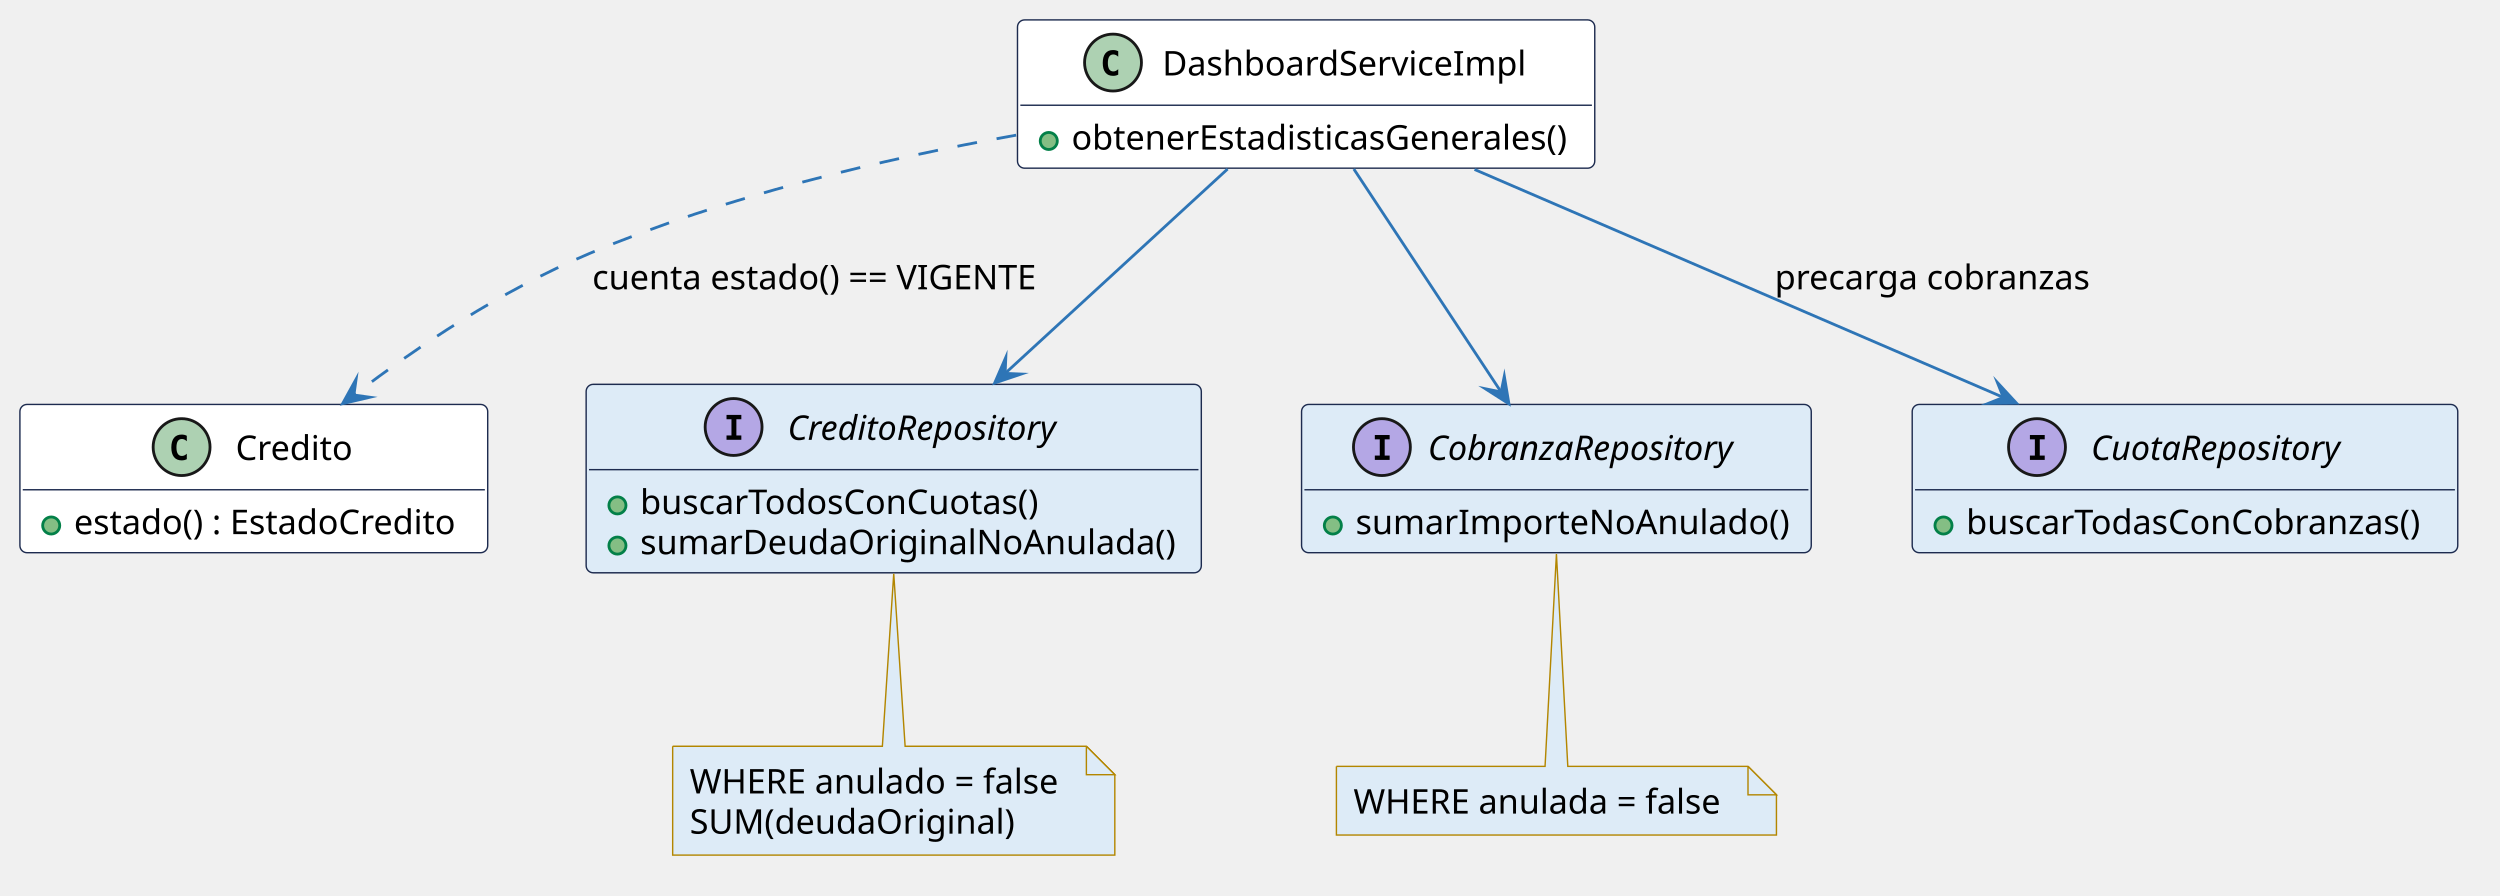
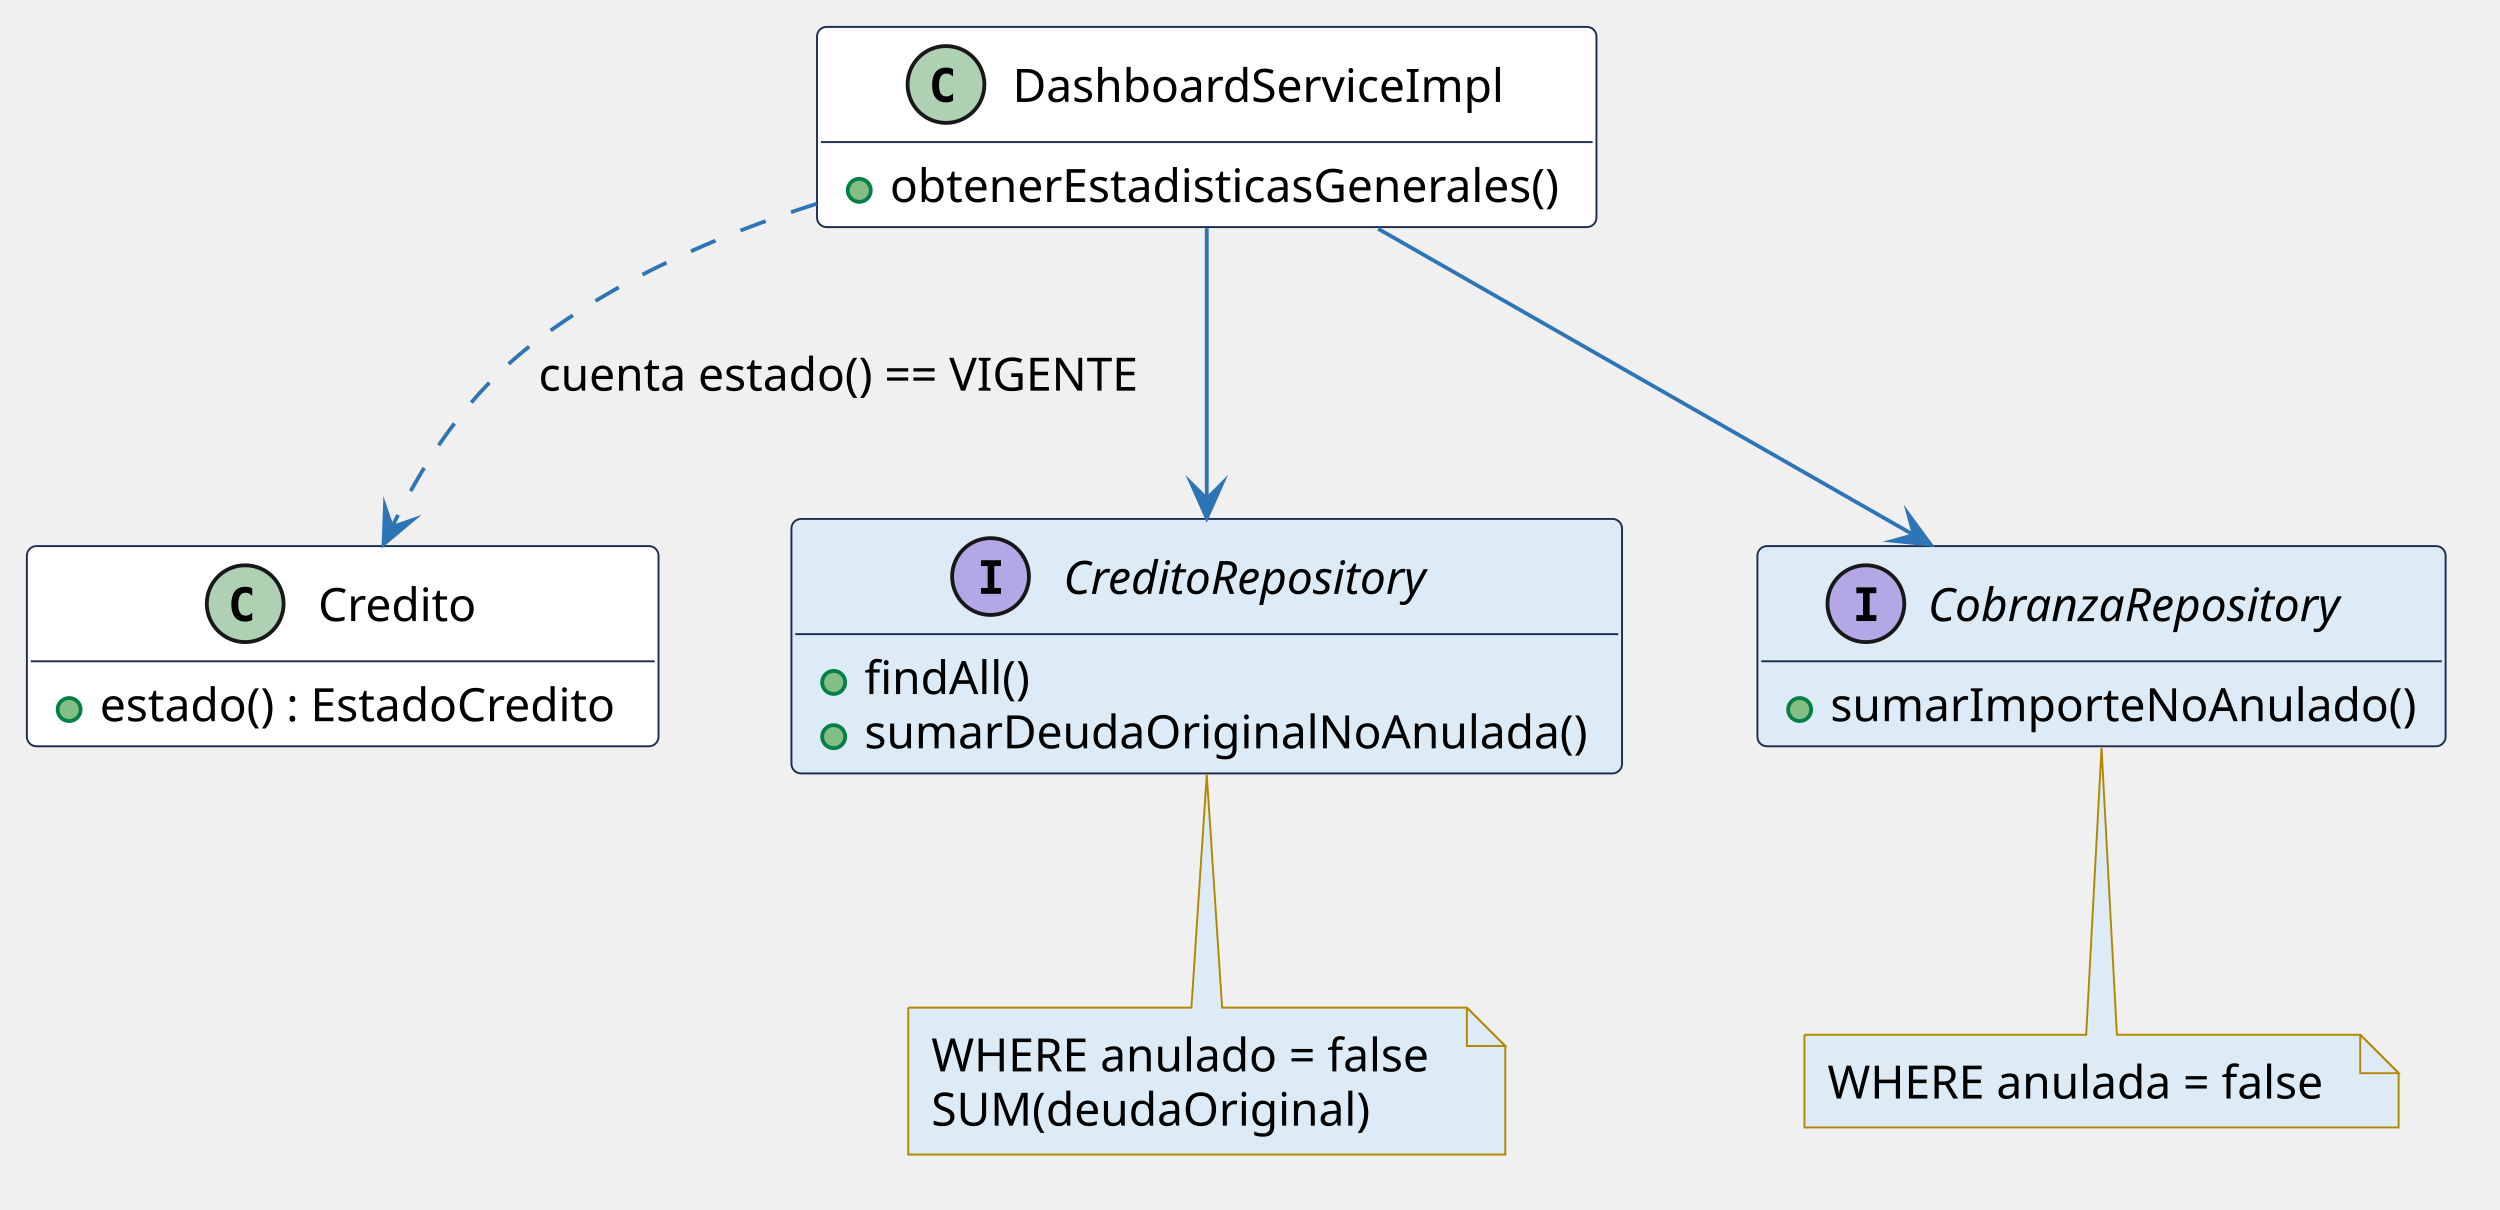
- <svg xmlns="http://www.w3.org/2000/svg" version="1.1" data-diagram-type="CLASS" style="width:879px;height:315px;background:#FFFFFF;" width="879px" height="315px" viewBox="0 0 879 315" zoomAndPan="magnify" preserveAspectRatio="none" contentStyleType="text/css">
+ <svg xmlns="http://www.w3.org/2000/svg" version="1.1" data-diagram-type="CLASS" style="width:651px;height:315px;background:#FFFFFF;" width="651px" height="315px" viewBox="0 0 651 315" zoomAndPan="magnify" preserveAspectRatio="none" contentStyleType="text/css">
  <defs />
  <g font-family="sans-serif" lengthAdjust="spacing">
    <g class="entity" data-qualified-name="DashboardServiceImpl" id="ent0001" data-source-line="15">
-       <rect x="357.75" y="7" width="202.967" height="52.133" fill="#FFF" style="stroke:#1D2B4F;stroke-width:0.5;" rx="2.5" ry="2.5" />
-       <ellipse cx="391.335" cy="22" rx="10" ry="10" fill="#ADD1B2" style="stroke:#181818;stroke-width:1;" />
-       <path d="M393.169,26.248 Q392.758,26.459 392.307,26.564 Q391.856,26.67 391.358,26.67 Q389.589,26.67 388.657,25.504 Q387.725,24.338 387.725,22.135 Q387.725,19.926 388.657,18.76 Q389.589,17.594 391.358,17.594 Q391.856,17.594 392.313,17.699 Q392.77,17.805 393.169,18.016 L393.169,19.938 Q392.723,19.527 392.304,19.337 Q391.885,19.146 391.44,19.146 Q390.491,19.146 390.008,19.899 Q389.524,20.652 389.524,22.135 Q389.524,23.611 390.008,24.364 Q390.491,25.117 391.44,25.117 Q391.885,25.117 392.304,24.927 Q392.723,24.736 393.169,24.326 Z " fill="#000" />
-       <text x="408.687" y="26.535" fill="#000" font-size="12" textLength="129.445" font-family="Calibri">DashboardServiceImpl</text>
-       <line x1="358.75" y1="37" x2="559.717" y2="37" style="stroke:#1D2B4F;stroke-width:0.5;" />
+       <rect x="212.75" y="7" width="202.967" height="52.133" fill="#FFF" style="stroke:#1D2B4F;stroke-width:0.5;" rx="2.5" ry="2.5" />
+       <ellipse cx="246.335" cy="22" rx="10" ry="10" fill="#ADD1B2" style="stroke:#181818;stroke-width:1;" />
+       <path d="M248.169,26.248 Q247.758,26.459 247.307,26.564 Q246.856,26.67 246.358,26.67 Q244.589,26.67 243.657,25.504 Q242.725,24.338 242.725,22.135 Q242.725,19.926 243.657,18.76 Q244.589,17.594 246.358,17.594 Q246.856,17.594 247.313,17.699 Q247.77,17.805 248.169,18.016 L248.169,19.938 Q247.723,19.527 247.304,19.337 Q246.885,19.146 246.44,19.146 Q245.491,19.146 245.008,19.899 Q244.524,20.652 244.524,22.135 Q244.524,23.611 245.008,24.364 Q245.491,25.117 246.44,25.117 Q246.885,25.117 247.304,24.927 Q247.723,24.736 248.169,24.326 Z " fill="#000" />
+       <text x="263.687" y="26.535" fill="#000" font-size="12" textLength="129.445" font-family="Calibri">DashboardServiceImpl</text>
+       <line x1="213.75" y1="37" x2="414.717" y2="37" style="stroke:#1D2B4F;stroke-width:0.5;" />
      <g data-visibility-modifier="PUBLIC_METHOD">
-         <ellipse cx="368.75" cy="49.566" rx="3" ry="3" fill="#84BE84" style="stroke:#038048;stroke-width:1;" />
+         <ellipse cx="223.75" cy="49.566" rx="3" ry="3" fill="#84BE84" style="stroke:#038048;stroke-width:1;" />
      </g>
-       <text x="376.75" y="52.602" fill="#000" font-size="12" textLength="177.967" font-family="Calibri">obtenerEstadisticasGenerales()</text>
+       <text x="231.75" y="52.602" fill="#000" font-size="12" textLength="177.967" font-family="Calibri">obtenerEstadisticasGenerales()</text>
    </g>
    <g class="entity" data-qualified-name="Credito" id="ent0002" data-source-line="18">
      <rect x="7" y="142.2" width="164.477" height="52.133" fill="#FFF" style="stroke:#1D2B4F;stroke-width:0.5;" rx="2.5" ry="2.5" />
      <ellipse cx="63.849" cy="157.2" rx="10" ry="10" fill="#ADD1B2" style="stroke:#181818;stroke-width:1;" />
      <path d="M65.683,161.448 Q65.272,161.659 64.821,161.764 Q64.37,161.87 63.872,161.87 Q62.103,161.87 61.171,160.704 Q60.239,159.538 60.239,157.335 Q60.239,155.126 61.171,153.96 Q62.103,152.794 63.872,152.794 Q64.37,152.794 64.827,152.899 Q65.284,153.005 65.683,153.216 L65.683,155.138 Q65.237,154.727 64.818,154.537 Q64.399,154.346 63.954,154.346 Q63.005,154.346 62.521,155.099 Q62.038,155.852 62.038,157.335 Q62.038,158.811 62.521,159.564 Q63.005,160.317 63.954,160.317 Q64.399,160.317 64.818,160.127 Q65.237,159.936 65.683,159.526 Z " fill="#000" />
      <text x="82.849" y="161.735" fill="#000" font-size="12" textLength="42.779" font-family="Calibri">Credito</text>
      <line x1="8" y1="172.2" x2="170.477" y2="172.2" style="stroke:#1D2B4F;stroke-width:0.5;" />
      <g data-visibility-modifier="PUBLIC_METHOD">
        <ellipse cx="18" cy="184.766" rx="3" ry="3" fill="#84BE84" style="stroke:#038048;stroke-width:1;" />
      </g>
      <text x="26" y="187.802" fill="#000" font-size="12" textLength="139.477" font-family="Calibri">estado() : EstadoCredito</text>
    </g>
    <g class="entity" data-qualified-name="CreditoRepository" id="ent0004" data-source-line="22">
      <rect x="206.09" y="135.13" width="216.291" height="66.266" fill="#DDEBF7" style="stroke:#1D2B4F;stroke-width:0.5;" rx="2.5" ry="2.5" />
      <ellipse cx="257.935" cy="150.13" rx="10" ry="10" fill="#B4A7E5" style="stroke:#181818;stroke-width:1;" />
      <path d="M255.443,147.405 L255.443,145.882 L260.652,145.882 L260.652,147.405 L258.911,147.405 L258.911,153.107 L260.652,153.107 L260.652,154.63 L255.443,154.63 L255.443,153.107 L257.183,153.107 L257.183,147.405 Z " fill="#000" />
      <text x="276.935" y="154.665" fill="#000" font-size="12" textLength="104.602" font-style="italic" font-family="Calibri">CreditoRepository</text>
      <line x1="207.09" y1="165.13" x2="421.381" y2="165.13" style="stroke:#1D2B4F;stroke-width:0.5;" />
      <g data-visibility-modifier="PUBLIC_METHOD">
        <ellipse cx="217.09" cy="177.696" rx="3" ry="3" fill="#84BE84" style="stroke:#038048;stroke-width:1;" />
      </g>
-       <text x="225.09" y="180.732" fill="#000" font-size="12" textLength="146.08" font-family="Calibri">buscarTodosConCuotas()</text>
+       <text x="225.09" y="180.732" fill="#000" font-size="12" textLength="45.902" font-family="Calibri">findAll()</text>
      <g data-visibility-modifier="PUBLIC_METHOD">
        <ellipse cx="217.09" cy="191.829" rx="3" ry="3" fill="#84BE84" style="stroke:#038048;stroke-width:1;" />
      </g>
      <text x="225.09" y="194.864" fill="#000" font-size="12" textLength="191.291" font-family="Calibri">sumarDeudaOriginalNoAnulada()</text>
    </g>
    <g class="entity" data-qualified-name="CobranzaRepository" id="ent0005" data-source-line="26">
      <rect x="457.63" y="142.2" width="179.207" height="52.133" fill="#DDEBF7" style="stroke:#1D2B4F;stroke-width:0.5;" rx="2.5" ry="2.5" />
      <ellipse cx="485.881" cy="157.2" rx="10" ry="10" fill="#B4A7E5" style="stroke:#181818;stroke-width:1;" />
      <path d="M483.388,154.475 L483.388,152.952 L488.597,152.952 L488.597,154.475 L486.857,154.475 L486.857,160.177 L488.597,160.177 L488.597,161.7 L483.388,161.7 L483.388,160.177 L485.129,160.177 L485.129,154.475 Z " fill="#000" />
      <text x="502.047" y="161.735" fill="#000" font-size="12" textLength="117.539" font-style="italic" font-family="Calibri">CobranzaRepository</text>
      <line x1="458.63" y1="172.2" x2="635.837" y2="172.2" style="stroke:#1D2B4F;stroke-width:0.5;" />
      <g data-visibility-modifier="PUBLIC_METHOD">
        <ellipse cx="468.63" cy="184.766" rx="3" ry="3" fill="#84BE84" style="stroke:#038048;stroke-width:1;" />
      </g>
      <text x="476.63" y="187.802" fill="#000" font-size="12" textLength="154.207" font-family="Calibri">sumarImporteNoAnulado()</text>
    </g>
-     <g class="entity" data-qualified-name="CuotaRepository" id="ent0006" data-source-line="29">
-       <rect x="672.33" y="142.2" width="191.816" height="52.133" fill="#DDEBF7" style="stroke:#1D2B4F;stroke-width:0.5;" rx="2.5" ry="2.5" />
-       <ellipse cx="716.209" cy="157.2" rx="10" ry="10" fill="#B4A7E5" style="stroke:#181818;stroke-width:1;" />
-       <path d="M713.717,154.475 L713.717,152.952 L718.926,152.952 L718.926,154.475 L717.185,154.475 L717.185,160.177 L718.926,160.177 L718.926,161.7 L713.717,161.7 L713.717,160.177 L715.457,160.177 L715.457,154.475 Z " fill="#000" />
-       <text x="735.209" y="161.735" fill="#000" font-size="12" textLength="96.059" font-style="italic" font-family="Calibri">CuotaRepository</text>
-       <line x1="673.33" y1="172.2" x2="863.146" y2="172.2" style="stroke:#1D2B4F;stroke-width:0.5;" />
-       <g data-visibility-modifier="PUBLIC_METHOD">
-         <ellipse cx="683.33" cy="184.766" rx="3" ry="3" fill="#84BE84" style="stroke:#038048;stroke-width:1;" />
-       </g>
-       <text x="691.33" y="187.802" fill="#000" font-size="12" textLength="166.816" font-family="Calibri">buscarTodasConCobranzas()</text>
-     </g>
-     <g class="entity" data-qualified-name="GMN10" id="ent0011" data-source-line="36">
+     <g class="entity" data-qualified-name="GMN8" id="ent0009" data-source-line="32">
      <path d="M236.51,262.39 L236.51,300.656 A0,0 0 0 0 236.51,300.656 L391.971,300.656 A0,0 0 0 0 391.971,300.656 L391.971,272.39 L381.971,262.39 L318.24,262.39 L314.24,201.74 L310.24,262.39 L236.51,262.39 A0,0 0 0 0 236.51,262.39" style="stroke:#B38600;stroke-width:0.5;" fill="#DDEBF7" />
      <path d="M381.971,262.39 L381.971,272.39 L391.971,272.39 L381.971,262.39" style="stroke:#B38600;stroke-width:0.5;" fill="#DDEBF7" />
      <text x="242.51" y="278.992" fill="#000" font-size="12" textLength="134.461" font-family="Calibri">WHERE anulado = false</text>
      <text x="242.51" y="293.124" fill="#000" font-size="12" textLength="114.979" font-family="Calibri">SUM(deudaOriginal)</text>
    </g>
-     <g class="entity" data-qualified-name="GMN13" id="ent0014" data-source-line="40">
+     <g class="entity" data-qualified-name="GMN11" id="ent0012" data-source-line="36">
      <path d="M469.88,269.46 L469.88,293.593 A0,0 0 0 0 469.88,293.593 L624.597,293.593 A0,0 0 0 0 624.597,293.593 L624.597,279.46 L614.597,269.46 L551.24,269.46 L547.24,194.79 L543.24,269.46 L469.88,269.46 A0,0 0 0 0 469.88,269.46" style="stroke:#B38600;stroke-width:0.5;" fill="#DDEBF7" />
      <path d="M614.597,269.46 L614.597,279.46 L624.597,279.46 L614.597,269.46" style="stroke:#B38600;stroke-width:0.5;" fill="#DDEBF7" />
      <text x="475.88" y="286.062" fill="#000" font-size="12" textLength="133.717" font-family="Calibri">WHERE anulada = false</text>
    </g>
    <g class="link" data-entity-1="ent0001" data-entity-2="ent0002" id="lnk3" data-source-line="21" data-link-type="dependency">
-       <path d="M357.28,47.52 C310.34,55.92 254.67,69.07 207.24,89.13 C175.56,102.52 147.224,121.619 124.434,138.899" style="stroke:#2E75B6;stroke-width:1;stroke-dasharray:7,7;" fill="none" id="DashboardServiceImpl-to-Credito" codeLine="21" />
-       <polygon points="120.45,141.92,130.038,139.67,124.434,138.899,125.205,133.295,120.45,141.92" fill="#2E75B6" style="stroke:#2E75B6;stroke-width:1;stroke-linejoin:miter;stroke-miterlimit:10;" />
-       <text x="208.24" y="101.732" fill="#000" font-size="12" textLength="165.393" font-family="Calibri">cuenta estado() == VIGENTE</text>
+       <path d="M212.63,53.07 C186.94,61.21 160.61,72.77 139.24,89.13 C121.46,102.73 110.444,120.107 102.074,137.247" style="stroke:#2E75B6;stroke-width:1;stroke-dasharray:7,7;" fill="none" id="DashboardServiceImpl-to-Credito" codeLine="21" />
+       <polygon points="99.88,141.74,107.424,135.408,102.074,137.247,100.235,131.898,99.88,141.74" fill="#2E75B6" style="stroke:#2E75B6;stroke-width:1;stroke-linejoin:miter;stroke-miterlimit:10;" />
+       <text x="140.24" y="101.732" fill="#000" font-size="12" textLength="165.393" font-family="Calibri">cuenta estado() == VIGENTE</text>
    </g>
-     <g class="link" data-entity-1="ent0001" data-entity-2="ent0004" id="lnk7" data-source-line="32" data-link-type="dependency">
-       <path d="M431.62,59.43 C408.37,80.79 378.643,108.098 353.403,131.278" style="stroke:#2E75B6;stroke-width:1;" fill="none" id="DashboardServiceImpl-to-CreditoRepository" codeLine="32" />
-       <polygon points="349.72,134.66,359.054,131.518,353.403,131.278,353.643,125.626,349.72,134.66" fill="#2E75B6" style="stroke:#2E75B6;stroke-width:1;stroke-linejoin:miter;stroke-miterlimit:10;" />
+     <g class="link" data-entity-1="ent0001" data-entity-2="ent0004" id="lnk6" data-source-line="29" data-link-type="dependency">
+       <path d="M314.24,59.43 C314.24,80.87 314.24,106.7 314.24,129.91" style="stroke:#2E75B6;stroke-width:1;" fill="none" id="DashboardServiceImpl-to-CreditoRepository" codeLine="29" />
+       <polygon points="314.24,134.91,318.24,125.91,314.24,129.91,310.24,125.91,314.24,134.91" fill="#2E75B6" style="stroke:#2E75B6;stroke-width:1;stroke-linejoin:miter;stroke-miterlimit:10;" />
    </g>
-     <g class="link" data-entity-1="ent0001" data-entity-2="ent0005" id="lnk8" data-source-line="33" data-link-type="dependency">
-       <path d="M476,59.43 C491.66,83.13 512.144,114.148 527.784,137.818" style="stroke:#2E75B6;stroke-width:1;" fill="none" id="DashboardServiceImpl-to-CobranzaRepository" codeLine="33" />
-       <polygon points="530.54,141.99,528.916,132.276,527.784,137.818,522.241,136.686,530.54,141.99" fill="#2E75B6" style="stroke:#2E75B6;stroke-width:1;stroke-linejoin:miter;stroke-miterlimit:10;" />
-     </g>
-     <g class="link" data-entity-1="ent0001" data-entity-2="ent0006" id="lnk9" data-source-line="34" data-link-type="dependency">
-       <path d="M518.45,59.59 C573.21,83.19 649.588,116.121 704.368,139.731" style="stroke:#2E75B6;stroke-width:1;" fill="none" id="DashboardServiceImpl-to-CuotaRepository" codeLine="34" />
-       <polygon points="708.96,141.71,702.278,134.474,704.368,139.731,699.112,141.821,708.96,141.71" fill="#2E75B6" style="stroke:#2E75B6;stroke-width:1;stroke-linejoin:miter;stroke-miterlimit:10;" />
-       <text x="624" y="101.732" fill="#000" font-size="12" textLength="114.416" font-family="Calibri">precarga cobranzas</text>
+     <g class="link" data-entity-1="ent0001" data-entity-2="ent0005" id="lnk7" data-source-line="30" data-link-type="dependency">
+       <path d="M358.89,59.59 C400.25,83.23 457.089,115.729 498.399,139.339" style="stroke:#2E75B6;stroke-width:1;" fill="none" id="DashboardServiceImpl-to-CobranzaRepository" codeLine="30" />
+       <polygon points="502.74,141.82,496.911,133.881,498.399,139.339,492.941,140.827,502.74,141.82" fill="#2E75B6" style="stroke:#2E75B6;stroke-width:1;stroke-linejoin:miter;stroke-miterlimit:10;" />
    </g>
  </g>
</svg>
